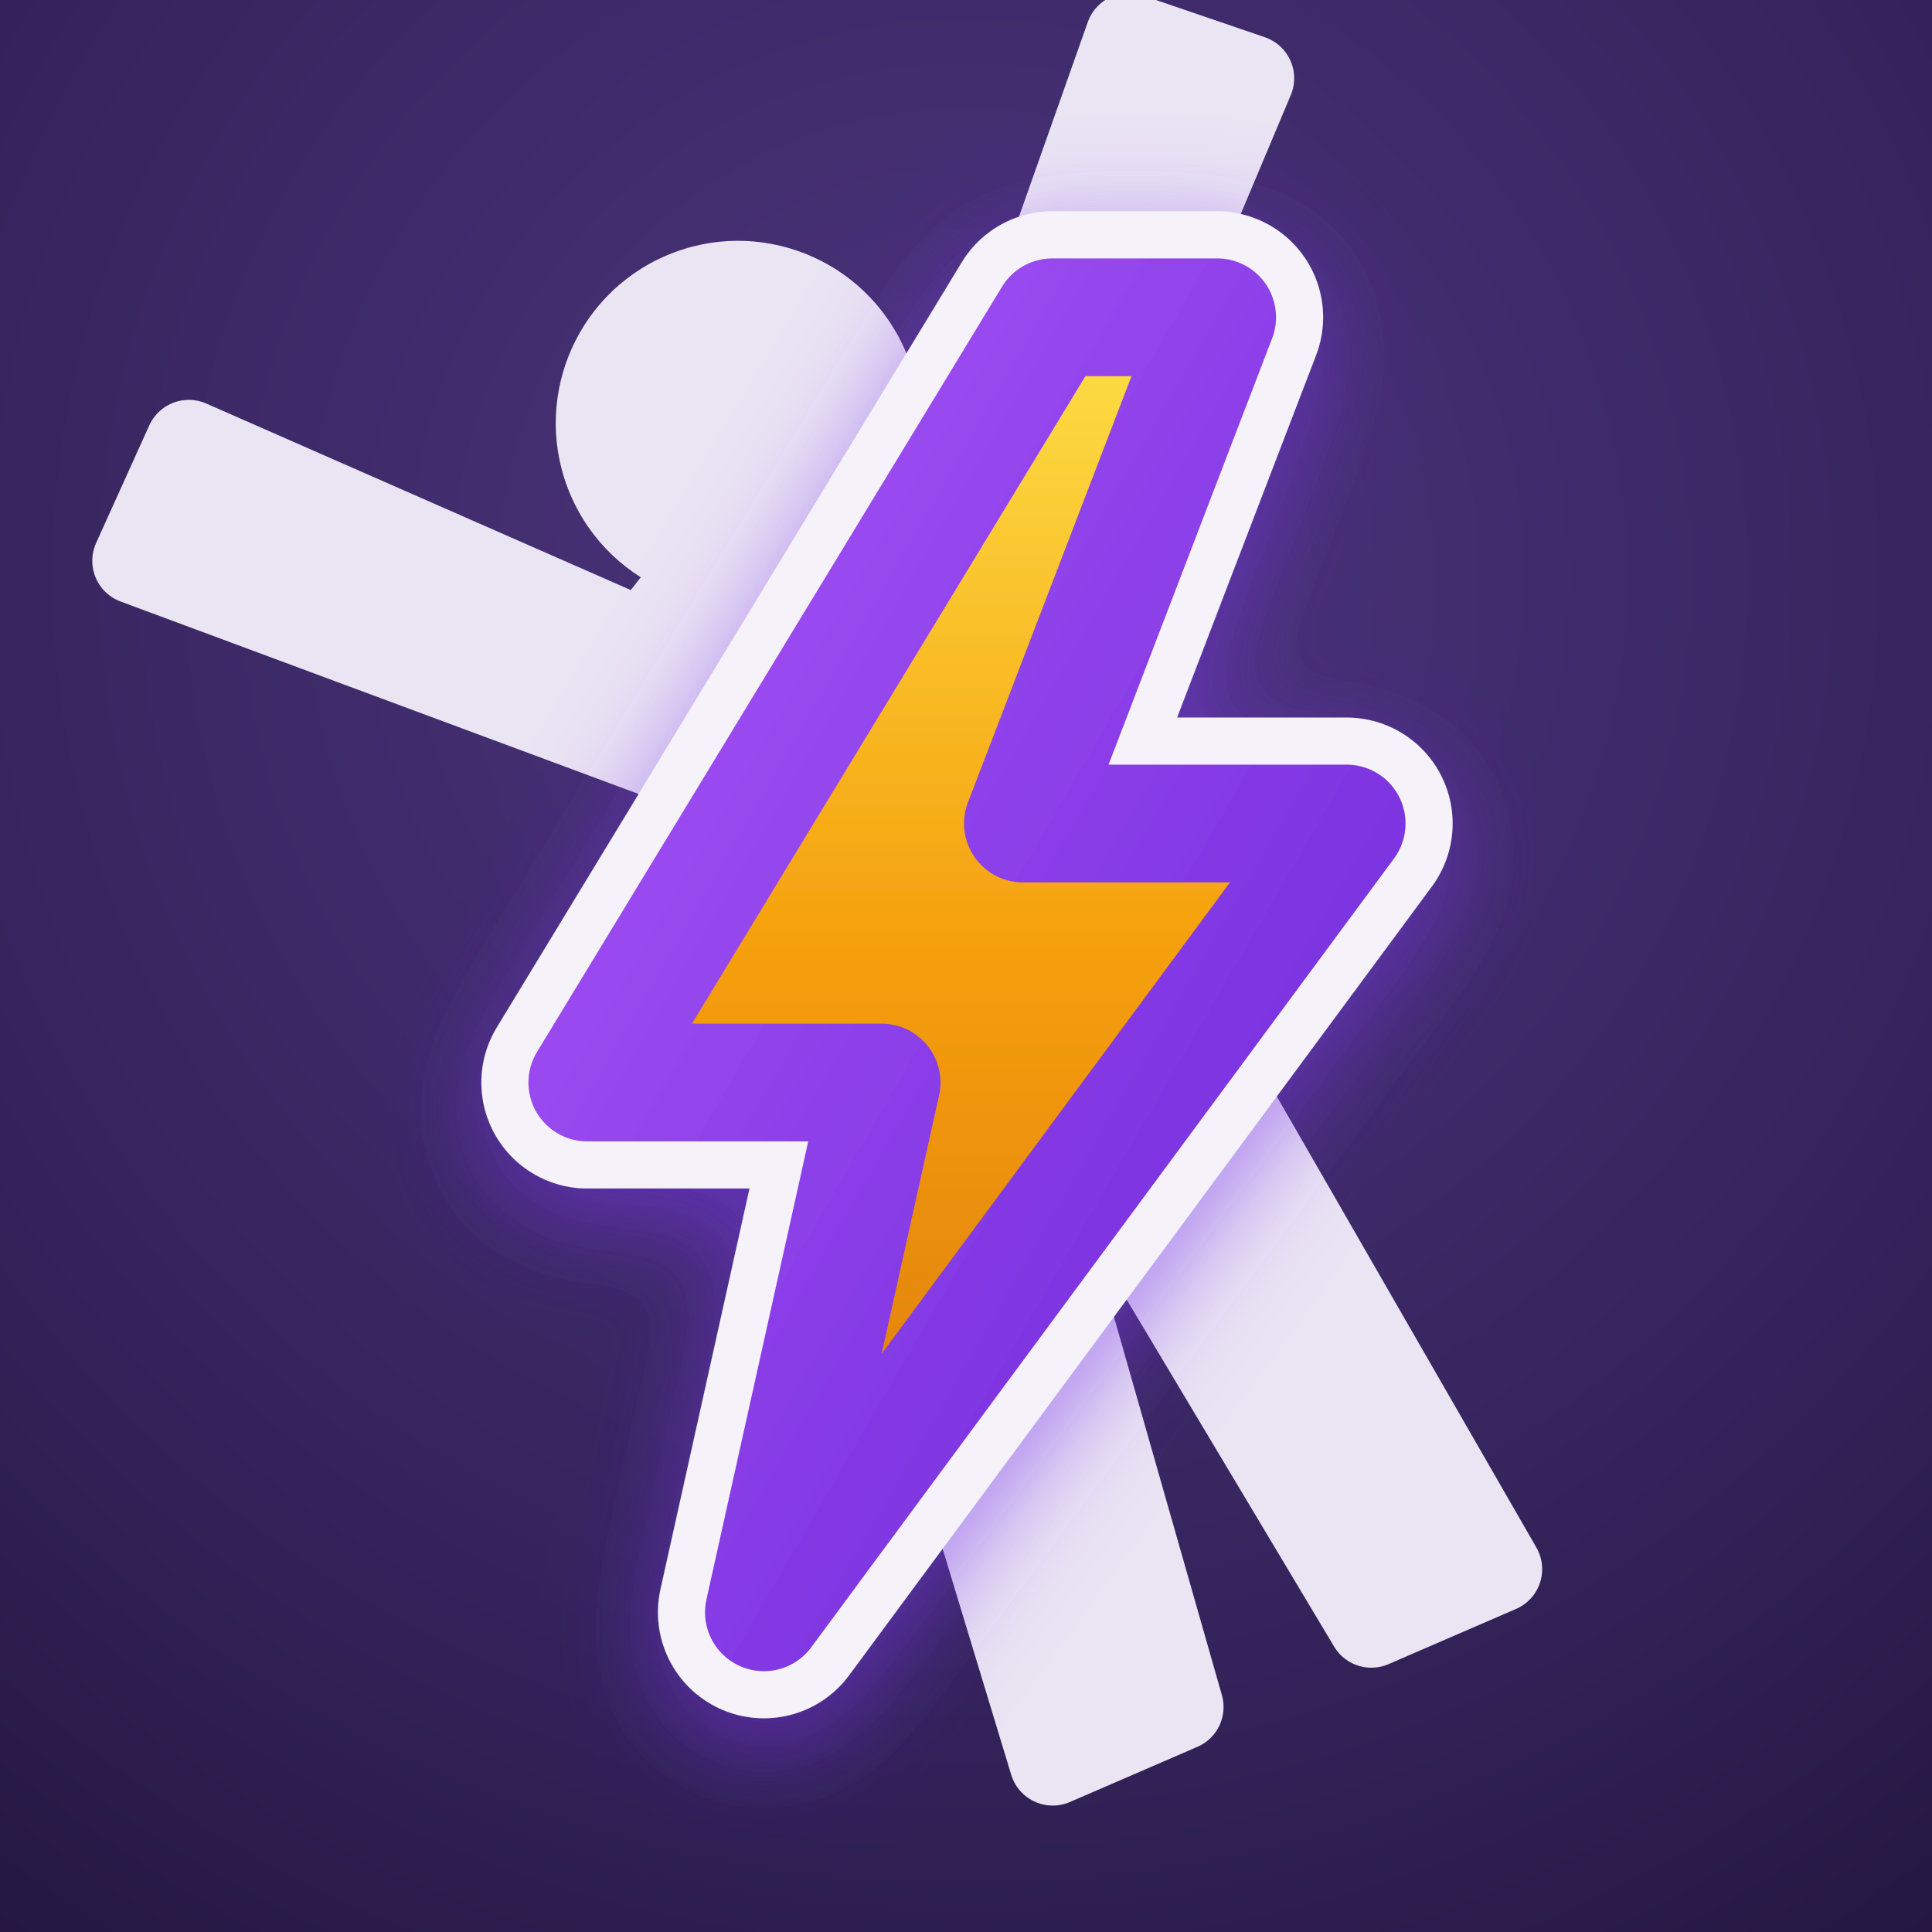
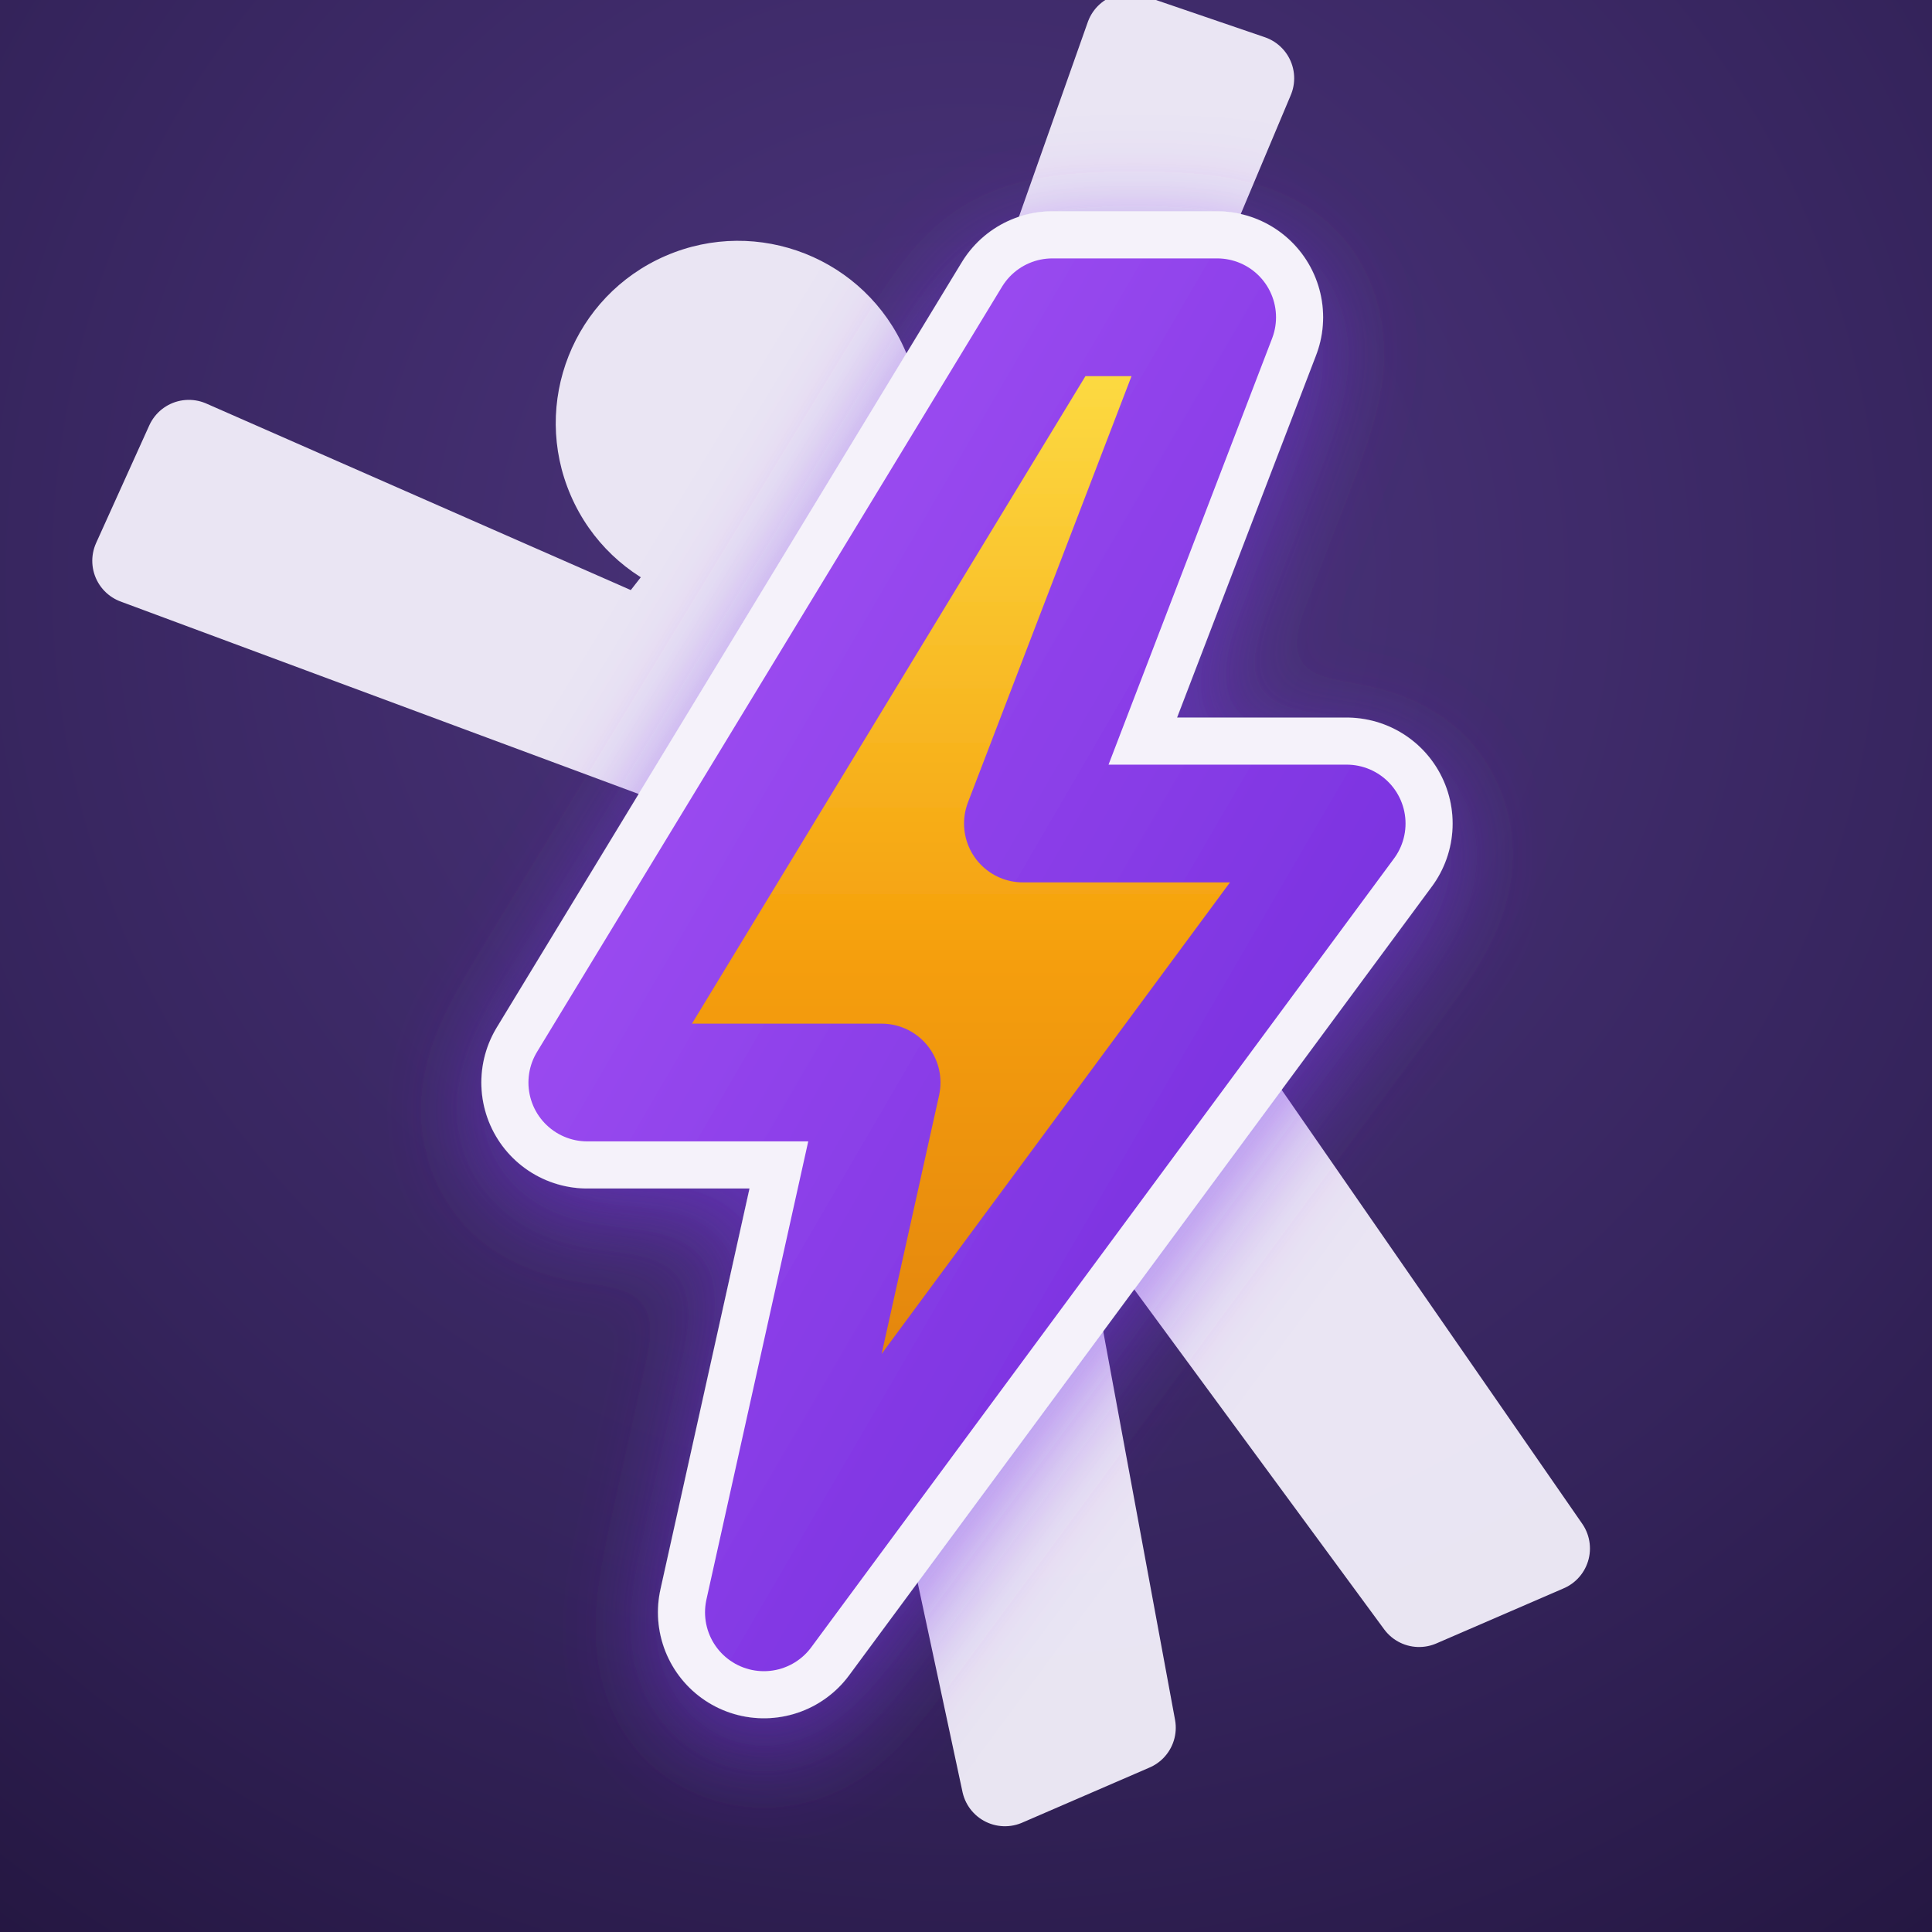
<svg xmlns="http://www.w3.org/2000/svg" width="512" height="512" viewBox="0 0 512 512">
  <defs>
    <radialGradient id="bgr" cx="0.5" cy="0.3" r="1.0">
      <stop offset="0" stop-color="#4d357e" />
      <stop offset="0.55" stop-color="#35245c" />
      <stop offset="1" stop-color="#1d1136" />
    </radialGradient>
    <linearGradient id="bolt" x1="0" y1="0" x2="0" y2="1">
      <stop offset="0" stop-color="#fde047" />
      <stop offset="0.5" stop-color="#f59e0b" />
      <stop offset="1" stop-color="#d97706" />
    </linearGradient>
    <linearGradient id="edge" x1="0" y1="0" x2="1" y2="1">
      <stop offset="0" stop-color="#a855f7" />
      <stop offset="1" stop-color="#6d28d9" />
    </linearGradient>
    <filter id="sh" x="-30%" y="-30%" width="160%" height="160%">
      <feDropShadow dx="0" dy="10" stdDeviation="18" flood-color="#7c3aed" flood-opacity="0.6" />
    </filter>
  </defs>
  <rect width="512" height="512" fill="url(#bgr)" />
  <g transform="translate(-12 -32) rotate(-23.4 256 256) translate(256 256) scale(1.15) translate(-256 -256)" opacity="0.97" fill="#efeaf7" stroke="#efeaf7" stroke-width="20" stroke-linejoin="round" stroke-linecap="round">
    <circle cx="256" cy="150" r="42" stroke="none" />
-     <path d="M238 176 L216 188 L138 104 L116 124 L212 216 L216 322 L200 462 L232 462 L248 340 L256 328 L264 340 L280 462 L312 462 L296 322 L300 216 L396 124 L374 104 L296 188 L274 176 Z" />
+     <path d="M238 176 L216 188 L138 104 L116 124 L212 216 L216 322 L188 462 L220 462 L248 340 L256 328 L264 340 L292 462 L324 462 L296 322 L300 216 L396 124 L374 104 L296 188 L274 176 Z" />
  </g>
  <g transform="translate(48 56) scale(0.78)" filter="url(#sh)">
    <path d="M296 36 L138 296 L238 296 L198 476 L396 208 L286 208 L352 36 Z" fill="none" stroke="#f5f2fa" stroke-width="72" stroke-linejoin="round" />
    <path d="M296 36 L138 296 L238 296 L198 476 L396 208 L286 208 L352 36 Z" fill="url(#bolt)" stroke="url(#edge)" stroke-width="40" stroke-linejoin="round" />
  </g>
</svg>
